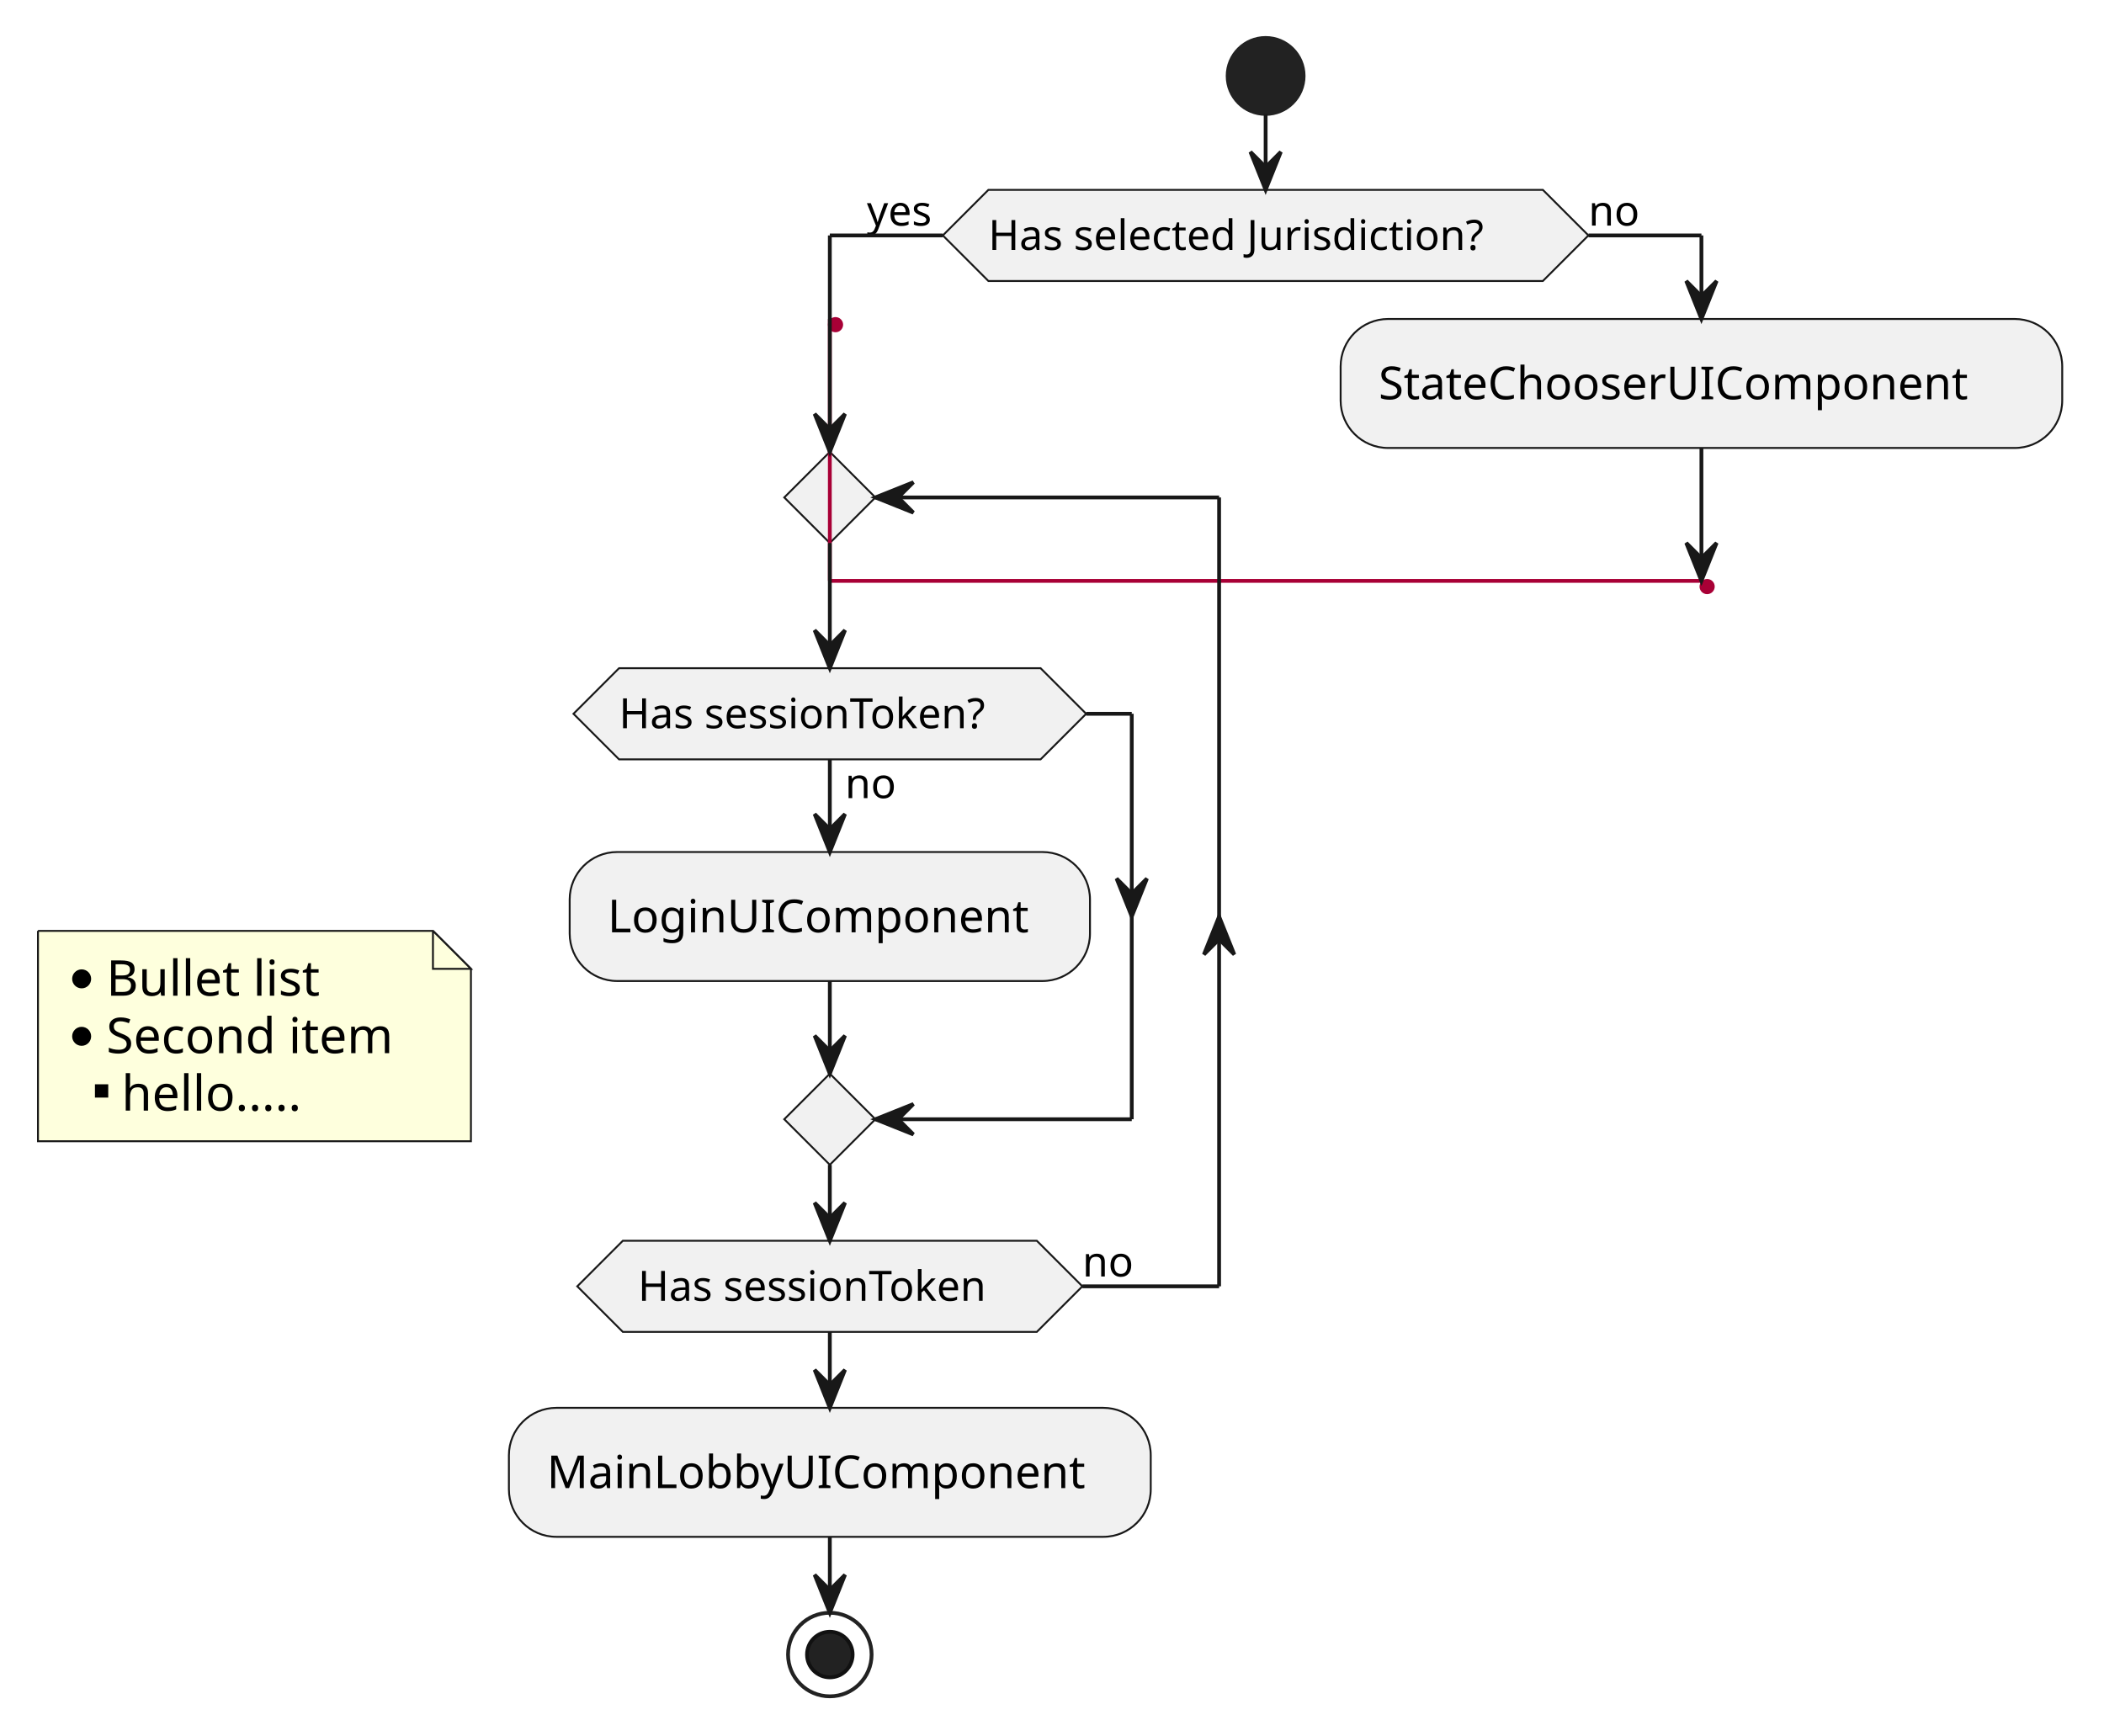
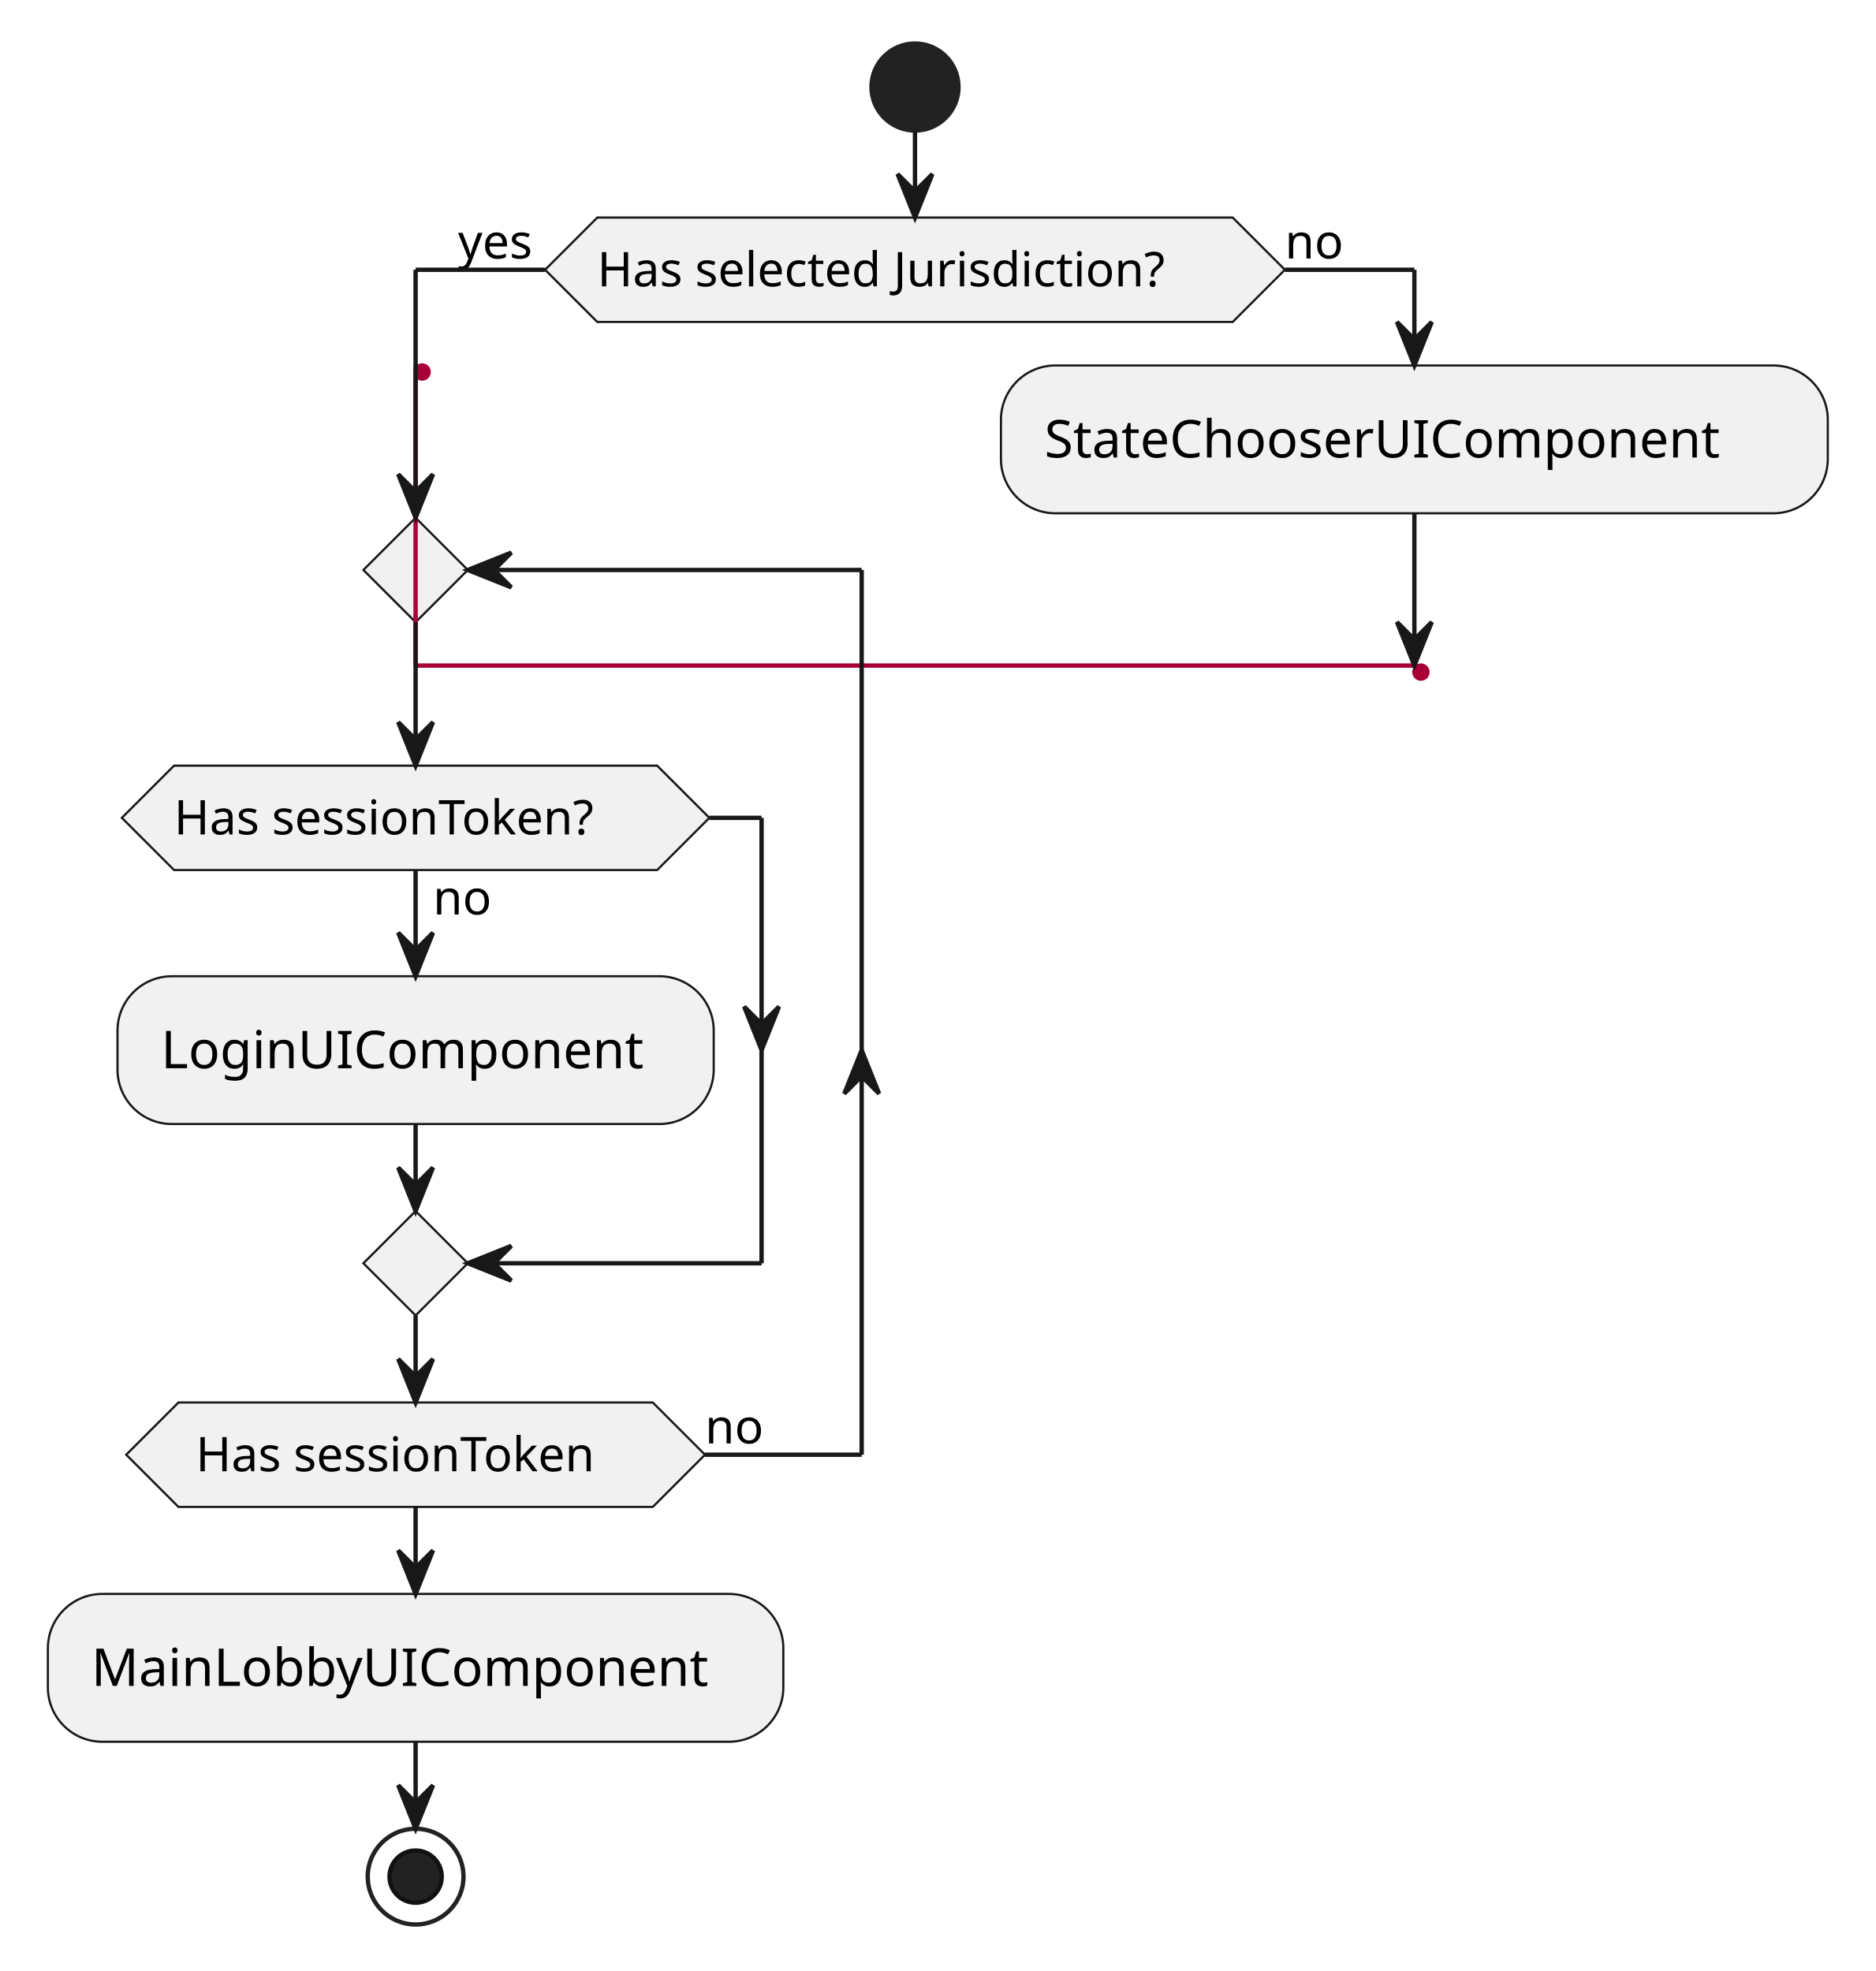
- <svg xmlns="http://www.w3.org/2000/svg" contentStyleType="text/css" height="457px" preserveAspectRatio="none" style="width:554px;height:457px;background:#FFFFFF;" version="1.1" viewBox="0 0 554 457" width="554px" zoomAndPan="magnify">
+ <svg xmlns="http://www.w3.org/2000/svg" contentStyleType="text/css" height="453px" preserveAspectRatio="none" style="width:431px;height:453px;background:#FFFFFF;" version="1.1" viewBox="0 0 431 453" width="431px" zoomAndPan="magnify">
  <defs />
  <g>
-     <ellipse cx="333.25" cy="20" fill="#222222" rx="10" ry="10" style="stroke:#222222;stroke-width:1.0;" />
-     <path d="M10,245.141 L10,300.539 L124,300.539 L124,255.141 L114,245.141 L10,245.141 " fill="#FEFFDD" style="stroke:#181818;stroke-width:0.5;" />
-     <path d="M114,245.141 L114,255.141 L124,255.141 L114,245.141 " fill="#FEFFDD" style="stroke:#181818;stroke-width:0.5;" />
-     <ellipse cx="21.5" cy="257.773" fill="#000000" rx="2.5" ry="2.5" style="stroke:#000000;stroke-width:0.0;" />
-     <text fill="#000000" font-family="sans-serif" font-size="13" lengthAdjust="spacing" textLength="58" x="28" y="262.207">Bullet list</text>
-     <ellipse cx="21.5" cy="272.906" fill="#000000" rx="2.5" ry="2.5" style="stroke:#000000;stroke-width:0.0;" />
-     <text fill="#000000" font-family="sans-serif" font-size="13" lengthAdjust="spacing" textLength="81" x="28" y="277.34">Second item</text>
-     <rect fill="#000000" height="3.5" style="stroke:#000000;stroke-width:0.0;" width="3.5" x="25" y="285.539" />
-     <text fill="#000000" font-family="sans-serif" font-size="13" lengthAdjust="spacing" textLength="50" x="32" y="292.473">hello.....</text>
-     <polygon fill="#F1F1F1" points="260.25,50,406.25,50,418.25,62,406.25,74,260.25,74,248.25,62,260.25,50" style="stroke:#181818;stroke-width:0.5;" />
-     <text fill="#000000" font-family="sans-serif" font-size="11" lengthAdjust="spacing" textLength="146" x="260.25" y="65.808">Has selected Jurisdiction?</text>
-     <text fill="#000000" font-family="sans-serif" font-size="11" lengthAdjust="spacing" textLength="20" x="228.25" y="59.406">yes</text>
-     <text fill="#000000" font-family="sans-serif" font-size="11" lengthAdjust="spacing" textLength="14" x="418.25" y="59.406">no</text>
-     <rect fill="#F1F1F1" height="33.969" rx="12.5" ry="12.5" style="stroke:#181818;stroke-width:0.5;" width="137" x="150" y="224.371" />
-     <text fill="#000000" font-family="sans-serif" font-size="12" lengthAdjust="spacing" textLength="117" x="160" y="245.51">LoginUIComponent</text>
-     <polygon fill="#F1F1F1" points="163,175.969,274,175.969,286,187.969,274,199.969,163,199.969,151,187.969,163,175.969" style="stroke:#181818;stroke-width:0.5;" />
-     <text fill="#000000" font-family="sans-serif" font-size="11" lengthAdjust="spacing" textLength="14" x="222.5" y="210.179">no</text>
-     <text fill="#000000" font-family="sans-serif" font-size="11" lengthAdjust="spacing" textLength="111" x="163" y="191.777">Has sessionToken?</text>
-     <polygon fill="#F1F1F1" points="218.5,282.742,230.5,294.742,218.5,306.742,206.5,294.742,218.5,282.742" style="stroke:#181818;stroke-width:0.5;" />
-     <polygon fill="#F1F1F1" points="218.5,119,230.5,131,218.5,143,206.5,131,218.5,119" style="stroke:#181818;stroke-width:0.5;" />
-     <polygon fill="#F1F1F1" points="164,326.742,273,326.742,285,338.742,273,350.742,164,350.742,152,338.742,164,326.742" style="stroke:#181818;stroke-width:0.5;" />
-     <text fill="#000000" font-family="sans-serif" font-size="11" lengthAdjust="spacing" textLength="105" x="168" y="342.55">Has sessionToken</text>
-     <text fill="#000000" font-family="sans-serif" font-size="11" lengthAdjust="spacing" textLength="14" x="285" y="336.148">no</text>
-     <rect fill="#F1F1F1" height="33.969" rx="12.5" ry="12.5" style="stroke:#181818;stroke-width:0.5;" width="169" x="134" y="370.742" />
-     <text fill="#000000" font-family="sans-serif" font-size="12" lengthAdjust="spacing" textLength="149" x="144" y="391.881">MainLobbyUIComponent</text>
-     <ellipse cx="218.5" cy="435.711" fill="none" rx="11" ry="11" style="stroke:#222222;stroke-width:1.0;" />
-     <ellipse cx="218.5" cy="435.711" fill="#222222" rx="6" ry="6" style="stroke:#111111;stroke-width:1.0;" />
-     <rect fill="#F1F1F1" height="33.969" rx="12.5" ry="12.5" style="stroke:#181818;stroke-width:0.5;" width="190" x="353" y="84" />
-     <text fill="#000000" font-family="sans-serif" font-size="12" lengthAdjust="spacing" textLength="170" x="363" y="105.139">StateChooserUIComponent</text>
-     <ellipse cx="449.5" cy="154.469" fill="#A80036" rx="1.5" ry="1.5" style="stroke:#A80036;stroke-width:1.0;" />
-     <ellipse cx="220" cy="85.5" fill="#A80036" rx="1.5" ry="1.5" style="stroke:#A80036;stroke-width:1.0;" />
-     <line style="stroke:#A80036;stroke-width:1.0;" x1="448" x2="218.5" y1="152.969" y2="152.969" />
-     <line style="stroke:#A80036;stroke-width:1.0;" x1="218.5" x2="218.5" y1="84" y2="152.969" />
-     <line style="stroke:#181818;stroke-width:1.0;" x1="218.5" x2="218.5" y1="199.969" y2="224.371" />
-     <polygon fill="#181818" points="214.5,214.371,218.5,224.371,222.5,214.371,218.5,218.371" style="stroke:#181818;stroke-width:1.0;" />
-     <line style="stroke:#181818;stroke-width:1.0;" x1="286" x2="298" y1="187.969" y2="187.969" />
-     <polygon fill="#181818" points="294,231.356,298,241.356,302,231.356,298,235.356" style="stroke:#181818;stroke-width:1.0;" />
-     <line style="stroke:#181818;stroke-width:1.0;" x1="298" x2="298" y1="187.969" y2="294.742" />
-     <line style="stroke:#181818;stroke-width:1.0;" x1="298" x2="230.5" y1="294.742" y2="294.742" />
-     <polygon fill="#181818" points="240.5,290.742,230.5,294.742,240.5,298.742,236.5,294.742" style="stroke:#181818;stroke-width:1.0;" />
-     <line style="stroke:#181818;stroke-width:1.0;" x1="218.5" x2="218.5" y1="258.34" y2="282.742" />
-     <polygon fill="#181818" points="214.5,272.742,218.5,282.742,222.5,272.742,218.5,276.742" style="stroke:#181818;stroke-width:1.0;" />
-     <line style="stroke:#181818;stroke-width:1.0;" x1="218.5" x2="218.5" y1="143" y2="175.969" />
-     <polygon fill="#181818" points="214.5,165.969,218.5,175.969,222.5,165.969,218.5,169.969" style="stroke:#181818;stroke-width:1.0;" />
-     <line style="stroke:#181818;stroke-width:1.0;" x1="285" x2="321" y1="338.742" y2="338.742" />
-     <polygon fill="#181818" points="317,251.356,321,241.356,325,251.356,321,247.356" style="stroke:#181818;stroke-width:1.0;" />
-     <line style="stroke:#181818;stroke-width:1.0;" x1="321" x2="321" y1="131" y2="338.742" />
-     <line style="stroke:#181818;stroke-width:1.0;" x1="321" x2="230.5" y1="131" y2="131" />
-     <polygon fill="#181818" points="240.5,127,230.5,131,240.5,135,236.5,131" style="stroke:#181818;stroke-width:1.0;" />
-     <line style="stroke:#181818;stroke-width:1.0;" x1="218.5" x2="218.5" y1="306.742" y2="326.742" />
-     <polygon fill="#181818" points="214.5,316.742,218.5,326.742,222.5,316.742,218.5,320.742" style="stroke:#181818;stroke-width:1.0;" />
-     <line style="stroke:#181818;stroke-width:1.0;" x1="248.25" x2="218.5" y1="62" y2="62" />
-     <line style="stroke:#181818;stroke-width:1.0;" x1="218.5" x2="218.5" y1="62" y2="119" />
-     <polygon fill="#181818" points="214.5,109,218.5,119,222.5,109,218.5,113" style="stroke:#181818;stroke-width:1.0;" />
-     <line style="stroke:#181818;stroke-width:1.0;" x1="218.5" x2="218.5" y1="350.742" y2="370.742" />
-     <polygon fill="#181818" points="214.5,360.742,218.5,370.742,222.5,360.742,218.5,364.742" style="stroke:#181818;stroke-width:1.0;" />
-     <line style="stroke:#181818;stroke-width:1.0;" x1="218.5" x2="218.5" y1="404.711" y2="424.711" />
-     <polygon fill="#181818" points="214.5,414.711,218.5,424.711,222.5,414.711,218.5,418.711" style="stroke:#181818;stroke-width:1.0;" />
-     <line style="stroke:#181818;stroke-width:1.0;" x1="448" x2="448" y1="117.969" y2="152.969" />
-     <polygon fill="#181818" points="444,142.969,448,152.969,452,142.969,448,146.969" style="stroke:#181818;stroke-width:1.0;" />
-     <line style="stroke:#181818;stroke-width:1.0;" x1="418.25" x2="448" y1="62" y2="62" />
-     <line style="stroke:#181818;stroke-width:1.0;" x1="448" x2="448" y1="62" y2="84" />
-     <polygon fill="#181818" points="444,74,448,84,452,74,448,78" style="stroke:#181818;stroke-width:1.0;" />
-     <line style="stroke:#181818;stroke-width:1.0;" x1="333.25" x2="333.25" y1="30" y2="50" />
-     <polygon fill="#181818" points="329.25,40,333.25,50,337.25,40,333.25,44" style="stroke:#181818;stroke-width:1.0;" />
+     <ellipse cx="210.25" cy="20" fill="#222222" rx="10" ry="10" style="stroke:#222222;stroke-width:1.0;" />
+     <polygon fill="#F1F1F1" points="137.25,50,283.25,50,295.25,62,283.25,74,137.25,74,125.25,62,137.25,50" style="stroke:#181818;stroke-width:0.5;" />
+     <text fill="#000000" font-family="sans-serif" font-size="11" lengthAdjust="spacing" textLength="146" x="137.25" y="65.808">Has selected Jurisdiction?</text>
+     <text fill="#000000" font-family="sans-serif" font-size="11" lengthAdjust="spacing" textLength="20" x="105.25" y="59.406">yes</text>
+     <text fill="#000000" font-family="sans-serif" font-size="11" lengthAdjust="spacing" textLength="14" x="295.25" y="59.406">no</text>
+     <rect fill="#F1F1F1" height="33.969" rx="12.5" ry="12.5" style="stroke:#181818;stroke-width:0.5;" width="137" x="27" y="224.371" />
+     <text fill="#000000" font-family="sans-serif" font-size="12" lengthAdjust="spacing" textLength="117" x="37" y="245.51">LoginUIComponent</text>
+     <polygon fill="#F1F1F1" points="40,175.969,151,175.969,163,187.969,151,199.969,40,199.969,28,187.969,40,175.969" style="stroke:#181818;stroke-width:0.5;" />
+     <text fill="#000000" font-family="sans-serif" font-size="11" lengthAdjust="spacing" textLength="14" x="99.5" y="210.179">no</text>
+     <text fill="#000000" font-family="sans-serif" font-size="11" lengthAdjust="spacing" textLength="111" x="40" y="191.777">Has sessionToken?</text>
+     <polygon fill="#F1F1F1" points="95.5,278.34,107.5,290.34,95.5,302.34,83.5,290.34,95.5,278.34" style="stroke:#181818;stroke-width:0.5;" />
+     <polygon fill="#F1F1F1" points="95.5,119,107.5,131,95.5,143,83.5,131,95.5,119" style="stroke:#181818;stroke-width:0.5;" />
+     <polygon fill="#F1F1F1" points="41,322.34,150,322.34,162,334.34,150,346.34,41,346.34,29,334.34,41,322.34" style="stroke:#181818;stroke-width:0.5;" />
+     <text fill="#000000" font-family="sans-serif" font-size="11" lengthAdjust="spacing" textLength="105" x="45" y="338.148">Has sessionToken</text>
+     <text fill="#000000" font-family="sans-serif" font-size="11" lengthAdjust="spacing" textLength="14" x="162" y="331.746">no</text>
+     <rect fill="#F1F1F1" height="33.969" rx="12.5" ry="12.5" style="stroke:#181818;stroke-width:0.5;" width="169" x="11" y="366.34" />
+     <text fill="#000000" font-family="sans-serif" font-size="12" lengthAdjust="spacing" textLength="149" x="21" y="387.478">MainLobbyUIComponent</text>
+     <ellipse cx="95.5" cy="431.309" fill="none" rx="11" ry="11" style="stroke:#222222;stroke-width:1.0;" />
+     <ellipse cx="95.5" cy="431.309" fill="#222222" rx="6" ry="6" style="stroke:#111111;stroke-width:1.0;" />
+     <rect fill="#F1F1F1" height="33.969" rx="12.5" ry="12.5" style="stroke:#181818;stroke-width:0.5;" width="190" x="230" y="84" />
+     <text fill="#000000" font-family="sans-serif" font-size="12" lengthAdjust="spacing" textLength="170" x="240" y="105.139">StateChooserUIComponent</text>
+     <ellipse cx="326.5" cy="154.469" fill="#A80036" rx="1.5" ry="1.5" style="stroke:#A80036;stroke-width:1.0;" />
+     <ellipse cx="97" cy="85.5" fill="#A80036" rx="1.5" ry="1.5" style="stroke:#A80036;stroke-width:1.0;" />
+     <line style="stroke:#A80036;stroke-width:1.0;" x1="325" x2="95.5" y1="152.969" y2="152.969" />
+     <line style="stroke:#A80036;stroke-width:1.0;" x1="95.5" x2="95.5" y1="84" y2="152.969" />
+     <line style="stroke:#181818;stroke-width:1.0;" x1="95.5" x2="95.5" y1="199.969" y2="224.371" />
+     <polygon fill="#181818" points="91.5,214.371,95.5,224.371,99.5,214.371,95.5,218.371" style="stroke:#181818;stroke-width:1.0;" />
+     <line style="stroke:#181818;stroke-width:1.0;" x1="163" x2="175" y1="187.969" y2="187.969" />
+     <polygon fill="#181818" points="171,231.356,175,241.356,179,231.356,175,235.356" style="stroke:#181818;stroke-width:1.0;" />
+     <line style="stroke:#181818;stroke-width:1.0;" x1="175" x2="175" y1="187.969" y2="290.34" />
+     <line style="stroke:#181818;stroke-width:1.0;" x1="175" x2="107.5" y1="290.34" y2="290.34" />
+     <polygon fill="#181818" points="117.5,286.34,107.5,290.34,117.5,294.34,113.5,290.34" style="stroke:#181818;stroke-width:1.0;" />
+     <line style="stroke:#181818;stroke-width:1.0;" x1="95.5" x2="95.5" y1="258.34" y2="278.34" />
+     <polygon fill="#181818" points="91.5,268.34,95.5,278.34,99.5,268.34,95.5,272.34" style="stroke:#181818;stroke-width:1.0;" />
+     <line style="stroke:#181818;stroke-width:1.0;" x1="95.5" x2="95.5" y1="143" y2="175.969" />
+     <polygon fill="#181818" points="91.5,165.969,95.5,175.969,99.5,165.969,95.5,169.969" style="stroke:#181818;stroke-width:1.0;" />
+     <line style="stroke:#181818;stroke-width:1.0;" x1="162" x2="198" y1="334.34" y2="334.34" />
+     <polygon fill="#181818" points="194,251.356,198,241.356,202,251.356,198,247.356" style="stroke:#181818;stroke-width:1.0;" />
+     <line style="stroke:#181818;stroke-width:1.0;" x1="198" x2="198" y1="131" y2="334.34" />
+     <line style="stroke:#181818;stroke-width:1.0;" x1="198" x2="107.5" y1="131" y2="131" />
+     <polygon fill="#181818" points="117.5,127,107.5,131,117.5,135,113.5,131" style="stroke:#181818;stroke-width:1.0;" />
+     <line style="stroke:#181818;stroke-width:1.0;" x1="95.5" x2="95.5" y1="302.34" y2="322.34" />
+     <polygon fill="#181818" points="91.5,312.34,95.5,322.34,99.5,312.34,95.5,316.34" style="stroke:#181818;stroke-width:1.0;" />
+     <line style="stroke:#181818;stroke-width:1.0;" x1="125.25" x2="95.5" y1="62" y2="62" />
+     <line style="stroke:#181818;stroke-width:1.0;" x1="95.5" x2="95.5" y1="62" y2="119" />
+     <polygon fill="#181818" points="91.5,109,95.5,119,99.5,109,95.5,113" style="stroke:#181818;stroke-width:1.0;" />
+     <line style="stroke:#181818;stroke-width:1.0;" x1="95.5" x2="95.5" y1="346.34" y2="366.34" />
+     <polygon fill="#181818" points="91.5,356.34,95.5,366.34,99.5,356.34,95.5,360.34" style="stroke:#181818;stroke-width:1.0;" />
+     <line style="stroke:#181818;stroke-width:1.0;" x1="95.5" x2="95.5" y1="400.309" y2="420.309" />
+     <polygon fill="#181818" points="91.5,410.309,95.5,420.309,99.5,410.309,95.5,414.309" style="stroke:#181818;stroke-width:1.0;" />
+     <line style="stroke:#181818;stroke-width:1.0;" x1="325" x2="325" y1="117.969" y2="152.969" />
+     <polygon fill="#181818" points="321,142.969,325,152.969,329,142.969,325,146.969" style="stroke:#181818;stroke-width:1.0;" />
+     <line style="stroke:#181818;stroke-width:1.0;" x1="295.25" x2="325" y1="62" y2="62" />
+     <line style="stroke:#181818;stroke-width:1.0;" x1="325" x2="325" y1="62" y2="84" />
+     <polygon fill="#181818" points="321,74,325,84,329,74,325,78" style="stroke:#181818;stroke-width:1.0;" />
+     <line style="stroke:#181818;stroke-width:1.0;" x1="210.25" x2="210.25" y1="30" y2="50" />
+     <polygon fill="#181818" points="206.25,40,210.25,50,214.25,40,210.25,44" style="stroke:#181818;stroke-width:1.0;" />
  </g>
</svg>
